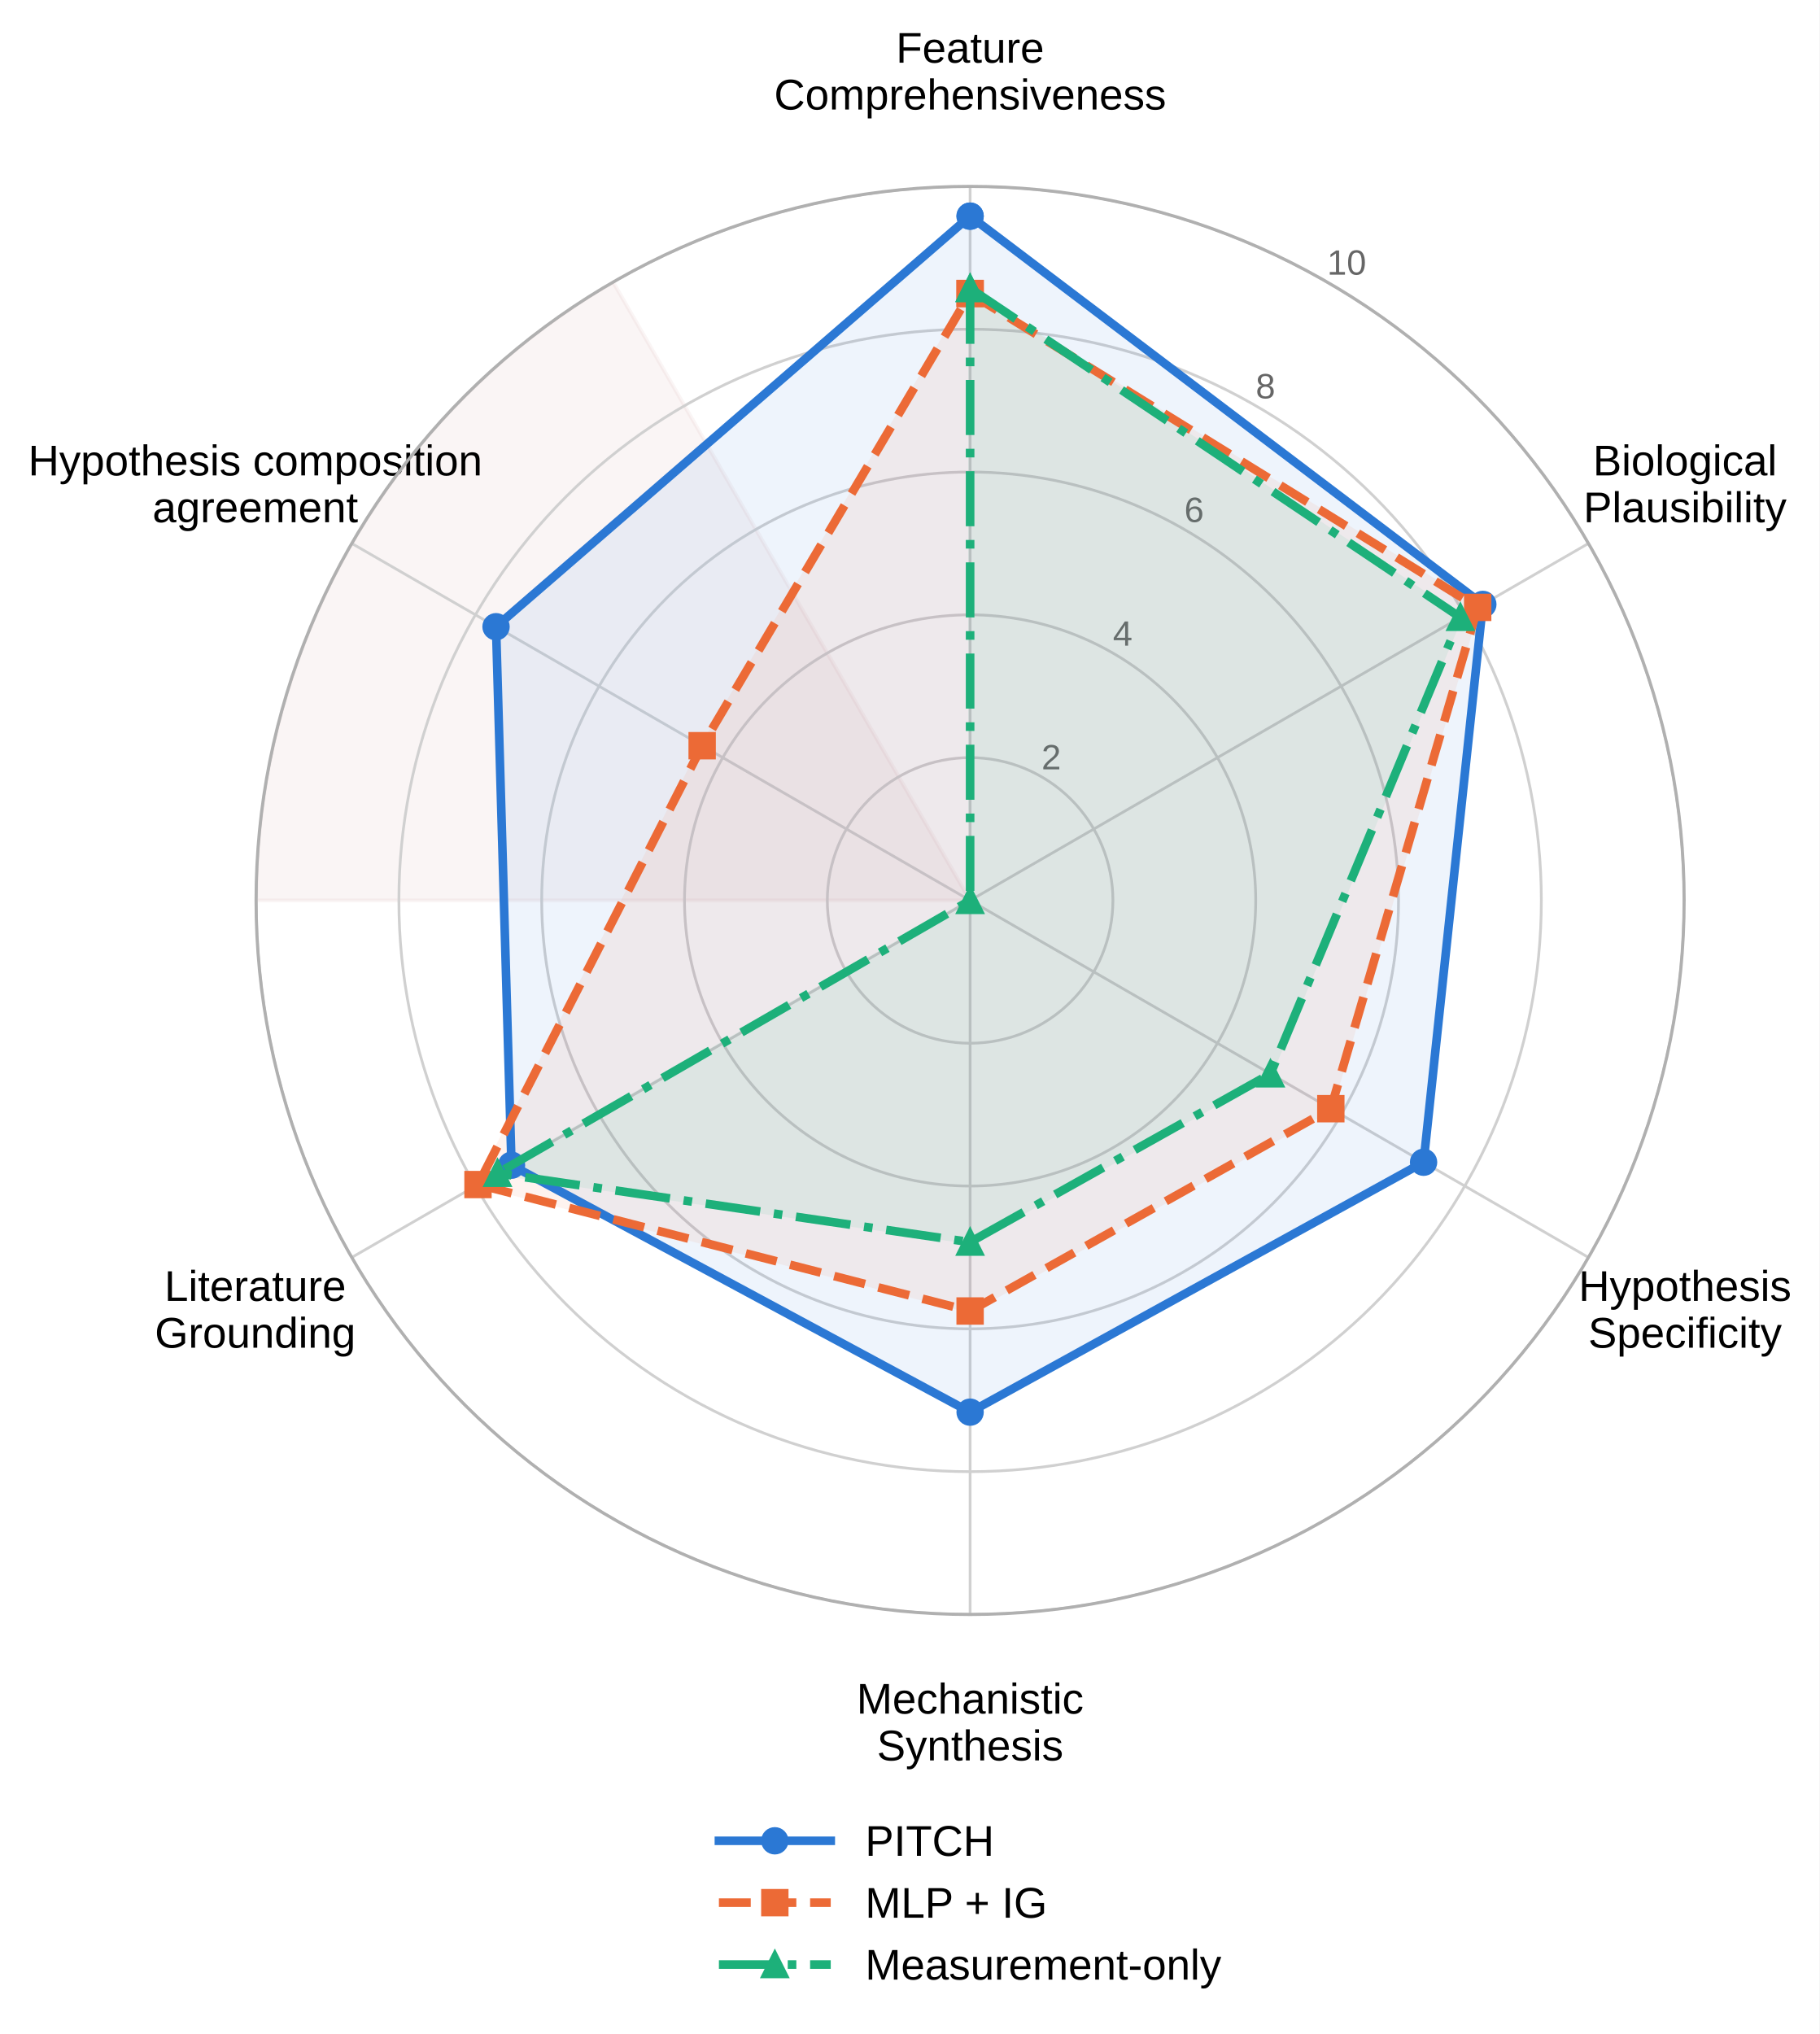
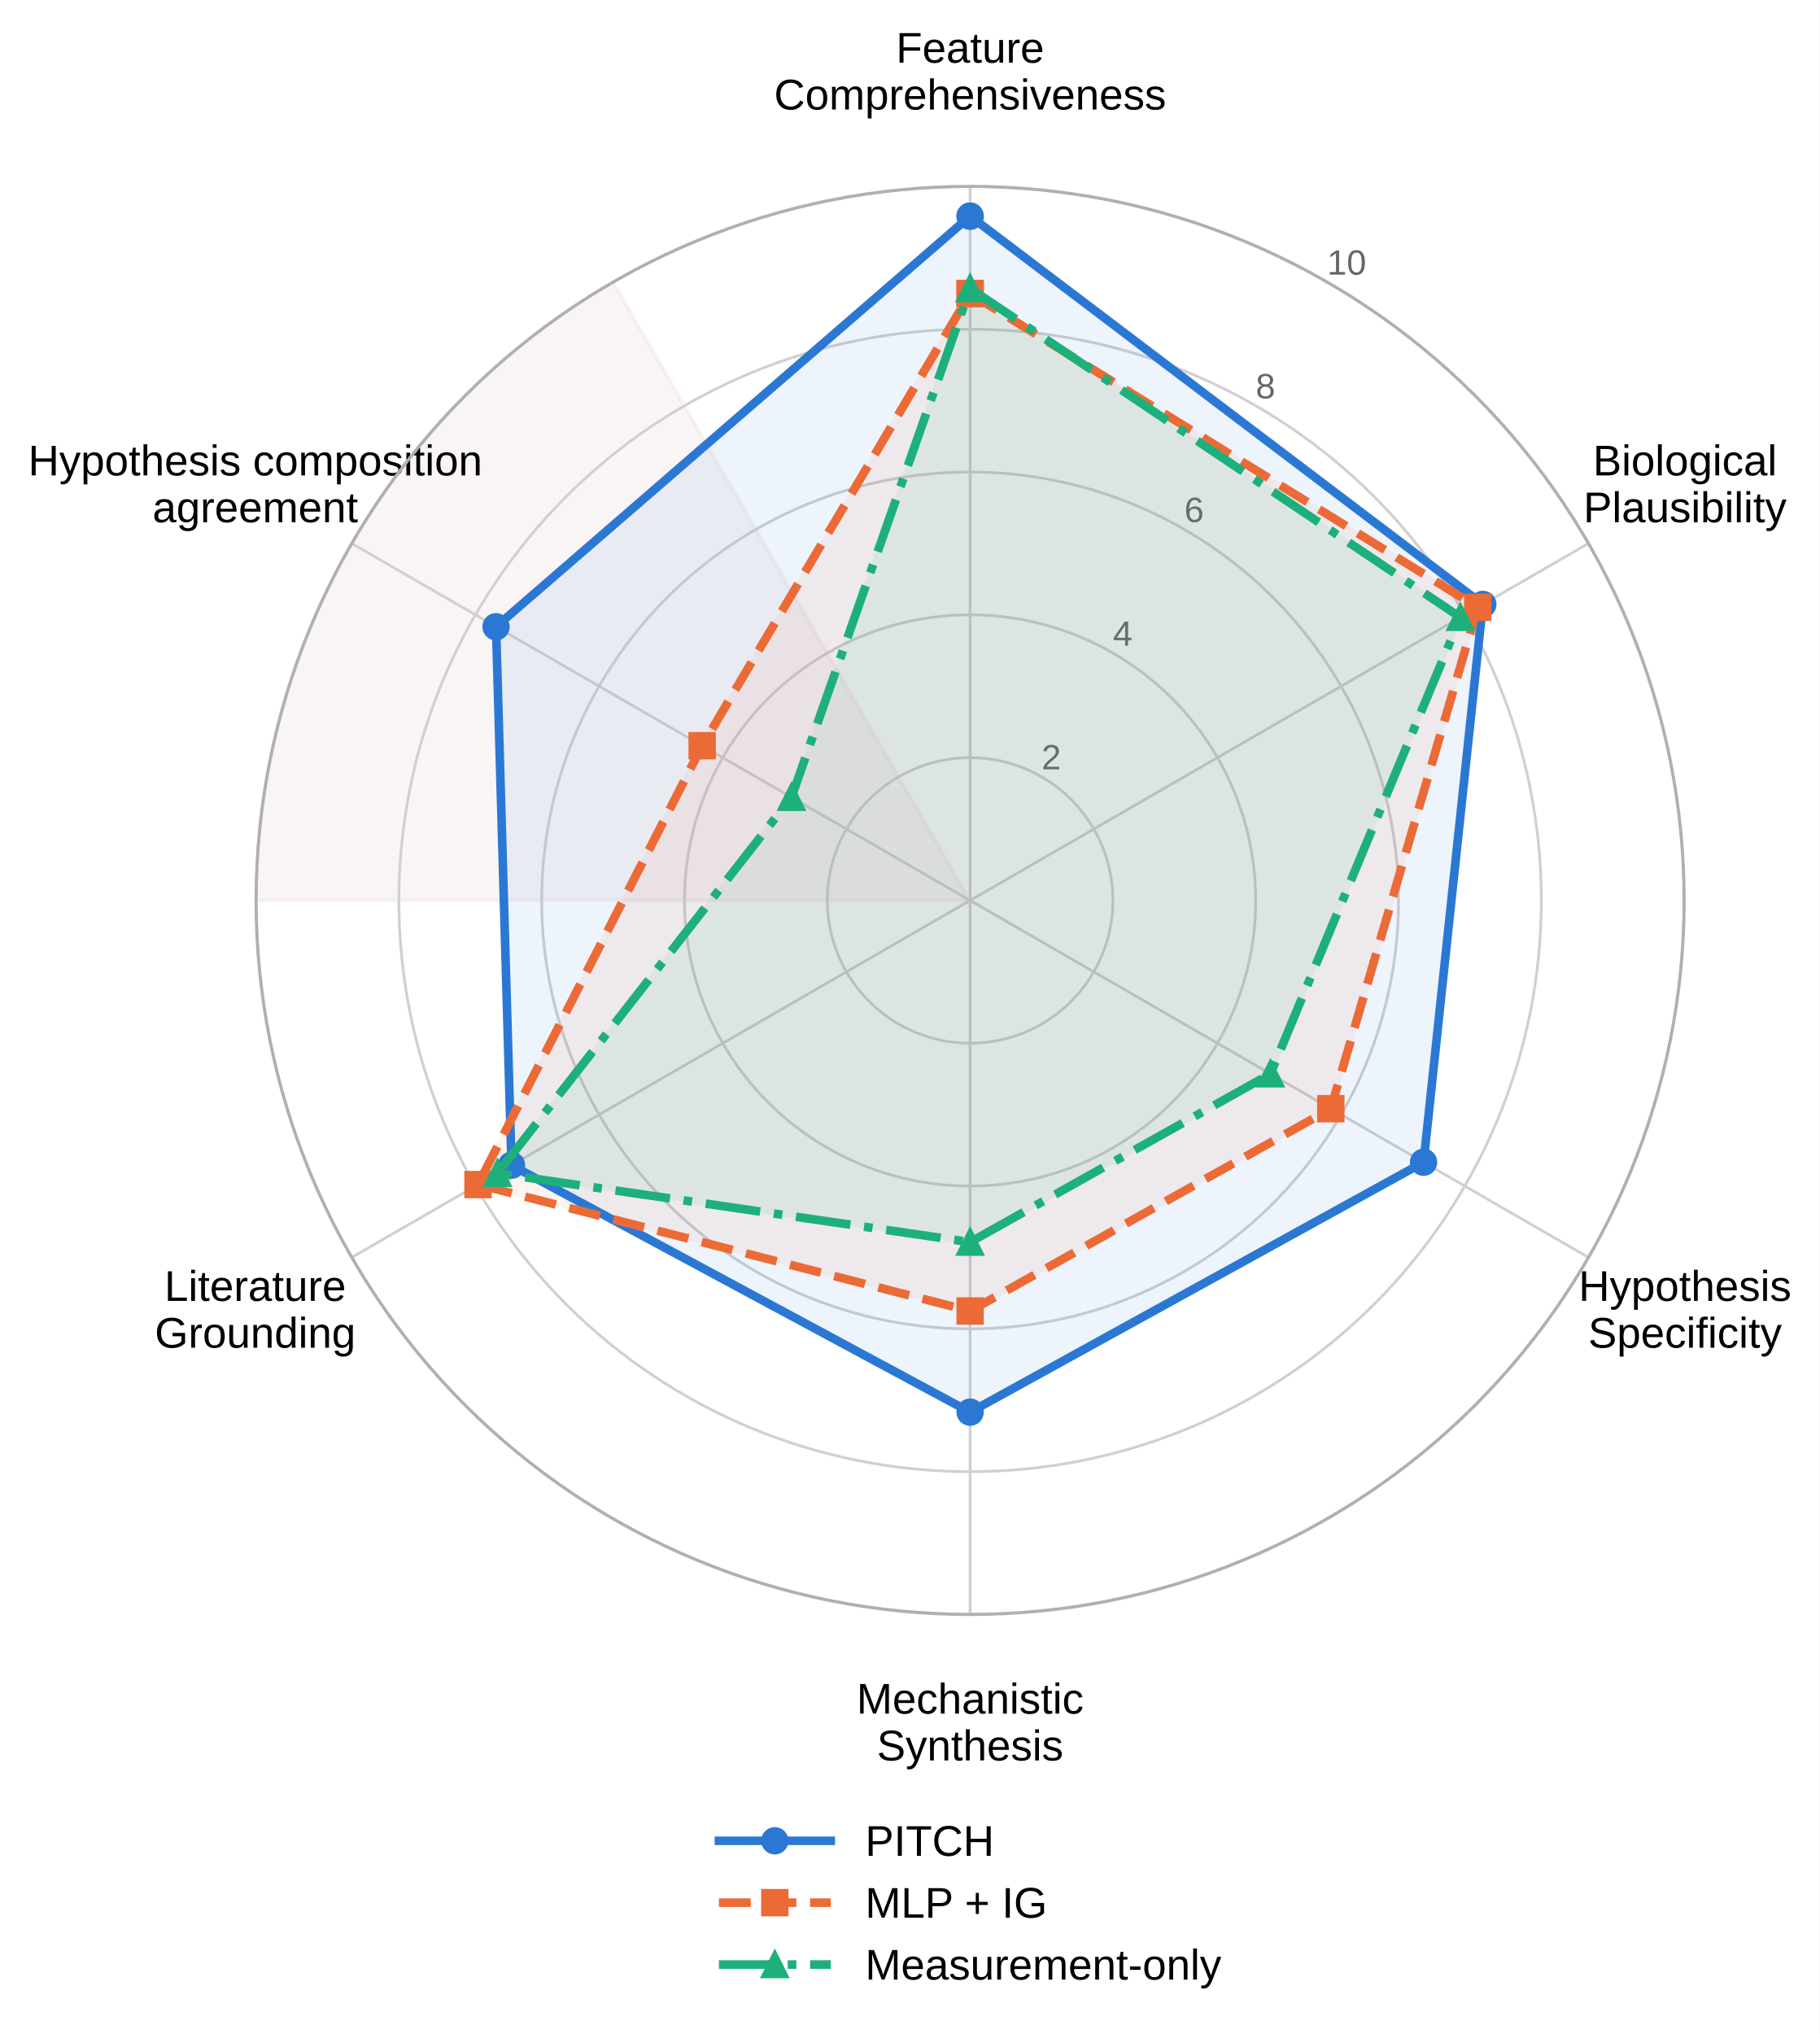
<svg xmlns="http://www.w3.org/2000/svg" xmlns:xlink="http://www.w3.org/1999/xlink" width="465.346pt" height="520.197pt" viewBox="0 0 465.346 520.197" version="1.1">
  <defs>
    <style type="text/css">*{stroke-linejoin: round; stroke-linecap: butt}</style>
  </defs>
  <g id="figure_1">
    <g id="patch_1">
      <path d="M 0 520.197  L 465.346 520.197  L 465.346 0  L 0 0  z " style="fill: #ffffff" />
    </g>
    <g id="axes_1">
      <g id="patch_2">
        <path d="M 430.724 230.286  C 430.724 206.305 426 182.558 416.823 160.403  C 407.646 138.247 394.194 118.115 377.237 101.158  C 360.28 84.202 340.148 70.75 317.993 61.573  C 295.838 52.396 272.09 47.672 248.11 47.672  C 224.129 47.672 200.382 52.396 178.227 61.573  C 156.071 70.75 135.939 84.202 118.982 101.158  C 102.026 118.115 88.574 138.247 79.397 160.403  C 70.22 182.558 65.496 206.305 65.496 230.286  C 65.496 254.266 70.22 278.014 79.397 300.169  C 88.574 322.324 102.026 342.456 118.982 359.413  C 135.939 376.37 156.071 389.822 178.227 398.999  C 200.382 408.176 224.129 412.9 248.11 412.9  C 272.09 412.9 295.838 408.176 317.993 398.999  C 340.148 389.822 360.28 376.37 377.237 359.413  C 394.194 342.456 407.646 322.324 416.823 300.169  C 426 278.014 430.724 254.266 430.724 230.286  M 248.11 230.286  C 248.11 230.286 248.11 230.286 248.11 230.286  C 248.11 230.286 248.11 230.286 248.11 230.286  C 248.11 230.286 248.11 230.286 248.11 230.286  C 248.11 230.286 248.11 230.286 248.11 230.286  C 248.11 230.286 248.11 230.286 248.11 230.286  C 248.11 230.286 248.11 230.286 248.11 230.286  C 248.11 230.286 248.11 230.286 248.11 230.286  C 248.11 230.286 248.11 230.286 248.11 230.286  C 248.11 230.286 248.11 230.286 248.11 230.286  C 248.11 230.286 248.11 230.286 248.11 230.286  C 248.11 230.286 248.11 230.286 248.11 230.286  C 248.11 230.286 248.11 230.286 248.11 230.286  C 248.11 230.286 248.11 230.286 248.11 230.286  C 248.11 230.286 248.11 230.286 248.11 230.286  C 248.11 230.286 248.11 230.286 248.11 230.286  C 248.11 230.286 248.11 230.286 248.11 230.286  z " style="fill: #ffffff" />
      </g>
      <g id="FillBetweenPolyCollection_1">
        <defs>
-           <path id="mc30aae013c" d="M 65.496 -289.911  L 248.11 -289.911  L 248.11 -289.911  L 248.11 -289.911  L 248.11 -289.911  L 248.11 -289.911  L 248.11 -289.911  L 248.11 -289.911  L 248.11 -289.911  L 248.11 -289.911  L 248.11 -289.911  L 248.11 -289.911  L 248.11 -289.911  L 248.11 -289.911  L 248.11 -289.911  L 248.11 -289.911  L 248.11 -289.911  L 248.11 -289.911  L 248.11 -289.911  L 248.11 -289.911  L 248.11 -289.911  L 248.11 -289.911  L 248.11 -289.911  L 248.11 -289.911  L 248.11 -289.911  L 248.11 -289.911  L 248.11 -289.911  L 248.11 -289.911  L 248.11 -289.911  L 248.11 -289.911  L 248.11 -289.911  L 248.11 -289.911  L 248.11 -289.911  L 248.11 -289.911  L 248.11 -289.911  L 248.11 -289.911  L 248.11 -289.911  L 248.11 -289.911  L 248.11 -289.911  L 248.11 -289.911  L 248.11 -289.911  L 156.803 -448.059  L 156.803 -448.059  L 152.59 -445.551  L 148.446 -442.93  L 144.373 -440.199  L 140.376 -437.36  L 136.456 -434.414  L 132.617 -431.364  L 128.861 -428.213  L 125.19 -424.961  L 121.609 -421.612  L 118.119 -418.169  L 114.722 -414.632  L 111.422 -411.006  L 108.22 -407.293  L 105.119 -403.495  L 102.121 -399.615  L 99.228 -395.656  L 96.443 -391.62  L 93.767 -387.512  L 91.202 -383.333  L 88.75 -379.086  L 86.413 -374.776  L 84.193 -370.404  L 82.091 -365.974  L 80.109 -361.489  L 78.248 -356.953  L 76.509 -352.368  L 74.894 -347.739  L 73.404 -343.067  L 72.04 -338.358  L 70.803 -333.613  L 69.693 -328.837  L 68.712 -324.033  L 67.861 -319.204  L 67.139 -314.354  L 66.548 -309.487  L 66.088 -304.605  L 65.759 -299.713  L 65.562 -294.814  L 65.496 -289.911  z " style="stroke: #8a2b2b; stroke-opacity: 0.045" />
-         </defs>
-         <g clip-path="url(#p2be51ff92f)">
-           <use xlink:href="#mc30aae013c" x="0" y="520.197" style="fill: #8a2b2b; fill-opacity: 0.045; stroke: #8a2b2b; stroke-opacity: 0.045" />
+           <path id="mdcc4f5e327" d="M 65.496 -289.911  L 248.11 -289.911  L 248.11 -289.911  L 248.11 -289.911  L 248.11 -289.911  L 248.11 -289.911  L 248.11 -289.911  L 248.11 -289.911  L 248.11 -289.911  L 248.11 -289.911  L 248.11 -289.911  L 248.11 -289.911  L 248.11 -289.911  L 248.11 -289.911  L 248.11 -289.911  L 248.11 -289.911  L 248.11 -289.911  L 248.11 -289.911  L 248.11 -289.911  L 248.11 -289.911  L 248.11 -289.911  L 248.11 -289.911  L 248.11 -289.911  L 248.11 -289.911  L 248.11 -289.911  L 248.11 -289.911  L 248.11 -289.911  L 248.11 -289.911  L 248.11 -289.911  L 248.11 -289.911  L 248.11 -289.911  L 248.11 -289.911  L 248.11 -289.911  L 248.11 -289.911  L 248.11 -289.911  L 248.11 -289.911  L 248.11 -289.911  L 248.11 -289.911  L 248.11 -289.911  L 248.11 -289.911  L 248.11 -289.911  L 156.803 -448.059  L 156.803 -448.059  L 152.59 -445.551  L 148.446 -442.93  L 144.373 -440.199  L 140.376 -437.36  L 136.456 -434.414  L 132.617 -431.364  L 128.861 -428.213  L 125.19 -424.961  L 121.609 -421.612  L 118.119 -418.169  L 114.722 -414.632  L 111.422 -411.006  L 108.22 -407.293  L 105.119 -403.495  L 102.121 -399.615  L 99.228 -395.656  L 96.443 -391.62  L 93.767 -387.512  L 91.202 -383.333  L 88.75 -379.086  L 86.413 -374.776  L 84.193 -370.404  L 82.091 -365.974  L 80.109 -361.489  L 78.248 -356.953  L 76.509 -352.368  L 74.894 -347.739  L 73.404 -343.067  L 72.04 -338.358  L 70.803 -333.613  L 69.693 -328.837  L 68.712 -324.033  L 67.861 -319.204  L 67.139 -314.354  L 66.548 -309.487  L 66.088 -304.605  L 65.759 -299.713  L 65.562 -294.814  L 65.496 -289.911  z " style="stroke: #8a2b2b; stroke-opacity: 0.045" />
+         </defs>
+         <g clip-path="url(#pf99d0773c8)">
+           <use xlink:href="#mdcc4f5e327" x="0" y="520.197" style="fill: #8a2b2b; fill-opacity: 0.045; stroke: #8a2b2b; stroke-opacity: 0.045" />
        </g>
      </g>
      <g id="matplotlib.axis_1">
        <g id="xtick_1">
          <g id="line2d_1">
-             <path d="M 248.11 230.286  L 248.11 47.672  " clip-path="url(#p2be51ff92f)" style="fill: none; stroke: #d0d0d0; stroke-width: 0.7; stroke-linecap: square" />
+             <path d="M 248.11 230.286  L 248.11 47.672  " clip-path="url(#pf99d0773c8)" style="fill: none; stroke: #d0d0d0; stroke-width: 0.7; stroke-linecap: square" />
          </g>
          <g id="text_1">
            <text style="font-size: 11px; font-family: 'Arial', 'DejaVu Sans', sans-serif" transform="translate(229.1572 16.03276)">Feature</text>
            <text style="font-size: 11px; font-family: 'Arial', 'DejaVu Sans', sans-serif" transform="translate(197.9765 28.00493)">Comprehensiveness</text>
          </g>
        </g>
        <g id="xtick_2">
          <g id="line2d_2">
-             <path d="M 248.11 230.286  L 406.258 138.979  " clip-path="url(#p2be51ff92f)" style="fill: none; stroke: #d0d0d0; stroke-width: 0.7; stroke-linecap: square" />
+             <path d="M 248.11 230.286  L 406.258 138.979  " clip-path="url(#pf99d0773c8)" style="fill: none; stroke: #d0d0d0; stroke-width: 0.7; stroke-linecap: square" />
          </g>
          <g id="text_2">
            <text style="font-size: 11px; font-family: 'Arial', 'DejaVu Sans', sans-serif" transform="translate(407.3988 121.5894)">Biological</text>
            <text style="font-size: 11px; font-family: 'Arial', 'DejaVu Sans', sans-serif" transform="translate(404.9573 133.5618)">Plausibility</text>
          </g>
        </g>
        <g id="xtick_3">
          <g id="line2d_3">
-             <path d="M 248.11 230.286  L 406.258 321.593  " clip-path="url(#p2be51ff92f)" style="fill: none; stroke: #d0d0d0; stroke-width: 0.7; stroke-linecap: square" />
+             <path d="M 248.11 230.286  L 406.258 321.593  " clip-path="url(#pf99d0773c8)" style="fill: none; stroke: #d0d0d0; stroke-width: 0.7; stroke-linecap: square" />
          </g>
          <g id="text_3">
            <text style="font-size: 11px; font-family: 'Arial', 'DejaVu Sans', sans-serif" transform="translate(403.7335 332.7031)">Hypothesis</text>
            <text style="font-size: 11px; font-family: 'Arial', 'DejaVu Sans', sans-serif" transform="translate(406.1819 344.6755)">Specificity</text>
          </g>
        </g>
        <g id="xtick_4">
          <g id="line2d_4">
-             <path d="M 248.11 230.286  L 248.11 412.9  " clip-path="url(#p2be51ff92f)" style="fill: none; stroke: #d0d0d0; stroke-width: 0.7; stroke-linecap: square" />
+             <path d="M 248.11 230.286  L 248.11 412.9  " clip-path="url(#pf99d0773c8)" style="fill: none; stroke: #d0d0d0; stroke-width: 0.7; stroke-linecap: square" />
          </g>
          <g id="text_4">
            <text style="font-size: 11px; font-family: 'Arial', 'DejaVu Sans', sans-serif" transform="translate(219.0724 438.26)">Mechanistic</text>
            <text style="font-size: 11px; font-family: 'Arial', 'DejaVu Sans', sans-serif" transform="translate(224.2656 450.2322)">Synthesis</text>
          </g>
        </g>
        <g id="xtick_5">
          <g id="line2d_5">
-             <path d="M 248.11 230.286  L 89.962 321.593  " clip-path="url(#p2be51ff92f)" style="fill: none; stroke: #d0d0d0; stroke-width: 0.7; stroke-linecap: square" />
+             <path d="M 248.11 230.286  L 89.962 321.593  " clip-path="url(#pf99d0773c8)" style="fill: none; stroke: #d0d0d0; stroke-width: 0.7; stroke-linecap: square" />
          </g>
          <g id="text_5">
            <text style="font-size: 11px; font-family: 'Arial', 'DejaVu Sans', sans-serif" transform="translate(42.0468 332.7032)">Literature</text>
            <text style="font-size: 11px; font-family: 'Arial', 'DejaVu Sans', sans-serif" transform="translate(39.59758 344.6754)">Grounding</text>
          </g>
        </g>
        <g id="xtick_6">
          <g id="line2d_6">
-             <path d="M 248.11 230.286  L 89.962 138.979  " clip-path="url(#p2be51ff92f)" style="fill: none; stroke: #d0d0d0; stroke-width: 0.7; stroke-linecap: square" />
+             <path d="M 248.11 230.286  L 89.962 138.979  " clip-path="url(#pf99d0773c8)" style="fill: none; stroke: #d0d0d0; stroke-width: 0.7; stroke-linecap: square" />
          </g>
          <g id="text_6">
            <text style="font-size: 11px; font-family: 'Arial', 'DejaVu Sans', sans-serif" transform="translate(7.2 121.5894)">Hypothesis composition</text>
            <text style="font-size: 11px; font-family: 'Arial', 'DejaVu Sans', sans-serif" transform="translate(38.98828 133.5618)">agreement</text>
          </g>
        </g>
      </g>
      <g id="matplotlib.axis_2">
        <g id="ytick_1">
          <g id="line2d_7">
-             <path d="M 248.11 193.763  C 252.906 193.763 257.655 194.708 262.086 196.543  C 266.518 198.379 270.544 201.069 273.935 204.46  C 277.327 207.852 280.017 211.878 281.852 216.309  C 283.688 220.74 284.633 225.49 284.633 230.286  C 284.633 235.082 283.688 239.831 281.852 244.263  C 280.017 248.694 277.327 252.72 273.935 256.111  C 270.544 259.503 266.518 262.193 262.086 264.028  C 257.655 265.864 252.906 266.809 248.11 266.809  C 243.314 266.809 238.564 265.864 234.133 264.028  C 229.702 262.193 225.676 259.503 222.284 256.111  C 218.893 252.72 216.203 248.694 214.367 244.263  C 212.532 239.831 211.587 235.082 211.587 230.286  C 211.587 225.49 212.532 220.74 214.367 216.309  C 216.203 211.878 218.893 207.852 222.284 204.46  C 225.676 201.069 229.702 198.379 234.133 196.543  C 238.564 194.708 243.314 193.763 248.11 193.763  " clip-path="url(#p2be51ff92f)" style="fill: none; stroke: #d0d0d0; stroke-width: 0.7; stroke-linecap: square" />
+             <path d="M 248.11 193.763  C 252.906 193.763 257.655 194.708 262.086 196.543  C 266.518 198.379 270.544 201.069 273.935 204.46  C 277.327 207.852 280.017 211.878 281.852 216.309  C 283.688 220.74 284.633 225.49 284.633 230.286  C 284.633 235.082 283.688 239.831 281.852 244.263  C 280.017 248.694 277.327 252.72 273.935 256.111  C 270.544 259.503 266.518 262.193 262.086 264.028  C 257.655 265.864 252.906 266.809 248.11 266.809  C 243.314 266.809 238.564 265.864 234.133 264.028  C 229.702 262.193 225.676 259.503 222.284 256.111  C 218.893 252.72 216.203 248.694 214.367 244.263  C 212.532 239.831 211.587 235.082 211.587 230.286  C 211.587 225.49 212.532 220.74 214.367 216.309  C 216.203 211.878 218.893 207.852 222.284 204.46  C 225.676 201.069 229.702 198.379 234.133 196.543  C 238.564 194.708 243.314 193.763 248.11 193.763  " clip-path="url(#pf99d0773c8)" style="fill: none; stroke: #d0d0d0; stroke-width: 0.7; stroke-linecap: square" />
          </g>
          <g id="text_7">
            <text style="font-size: 9px; font-family: 'Arial', 'DejaVu Sans', sans-serif; text-anchor: start; fill: #666666" x="266.371" y="196.762" transform="rotate(-0 266.3712 196.7622)">2</text>
          </g>
        </g>
        <g id="ytick_2">
          <g id="line2d_8">
-             <path d="M 248.11 157.24  C 257.702 157.24 267.201 159.13 276.063 162.801  C 284.925 166.471 292.978 171.852 299.761 178.635  C 306.544 185.418 311.924 193.47 315.595 202.333  C 319.266 211.195 321.155 220.694 321.155 230.286  C 321.155 239.878 319.266 249.377 315.595 258.239  C 311.924 267.101 306.544 275.154 299.761 281.937  C 292.978 288.72 284.925 294.1 276.063 297.771  C 267.201 301.442 257.702 303.331 248.11 303.331  C 238.518 303.331 229.019 301.442 220.157 297.771  C 211.294 294.1 203.242 288.72 196.459 281.937  C 189.676 275.154 184.295 267.101 180.625 258.239  C 176.954 249.377 175.064 239.878 175.064 230.286  C 175.064 220.694 176.954 211.195 180.625 202.333  C 184.295 193.47 189.676 185.418 196.459 178.635  C 203.242 171.852 211.294 166.471 220.157 162.801  C 229.019 159.13 238.518 157.24 248.11 157.24  " clip-path="url(#p2be51ff92f)" style="fill: none; stroke: #d0d0d0; stroke-width: 0.7; stroke-linecap: square" />
+             <path d="M 248.11 157.24  C 257.702 157.24 267.201 159.13 276.063 162.801  C 284.925 166.471 292.978 171.852 299.761 178.635  C 306.544 185.418 311.924 193.47 315.595 202.333  C 319.266 211.195 321.155 220.694 321.155 230.286  C 321.155 239.878 319.266 249.377 315.595 258.239  C 311.924 267.101 306.544 275.154 299.761 281.937  C 292.978 288.72 284.925 294.1 276.063 297.771  C 267.201 301.442 257.702 303.331 248.11 303.331  C 238.518 303.331 229.019 301.442 220.157 297.771  C 211.294 294.1 203.242 288.72 196.459 281.937  C 189.676 275.154 184.295 267.101 180.625 258.239  C 176.954 249.377 175.064 239.878 175.064 230.286  C 175.064 220.694 176.954 211.195 180.625 202.333  C 184.295 193.47 189.676 185.418 196.459 178.635  C 203.242 171.852 211.294 166.471 220.157 162.801  C 229.019 159.13 238.518 157.24 248.11 157.24  " clip-path="url(#pf99d0773c8)" style="fill: none; stroke: #d0d0d0; stroke-width: 0.7; stroke-linecap: square" />
          </g>
          <g id="text_8">
            <text style="font-size: 9px; font-family: 'Arial', 'DejaVu Sans', sans-serif; text-anchor: start; fill: #666666" x="284.633" y="165.133" transform="rotate(-0 284.6326 165.1326)">4</text>
          </g>
        </g>
        <g id="ytick_3">
          <g id="line2d_9">
-             <path d="M 248.11 120.718  C 262.498 120.718 276.747 123.552 290.04 129.058  C 303.333 134.564 315.412 142.635 325.586 152.809  C 335.76 162.984 343.831 175.063 349.338 188.356  C 354.844 201.649 357.678 215.897 357.678 230.286  C 357.678 244.674 354.844 258.923 349.338 272.216  C 343.831 285.509 335.76 297.588 325.586 307.762  C 315.412 317.936 303.333 326.008 290.04 331.514  C 276.747 337.02 262.498 339.854 248.11 339.854  C 233.721 339.854 219.473 337.02 206.18 331.514  C 192.887 326.008 180.808 317.936 170.633 307.762  C 160.459 297.588 152.388 285.509 146.882 272.216  C 141.376 258.923 138.542 244.674 138.542 230.286  C 138.542 215.897 141.376 201.649 146.882 188.356  C 152.388 175.063 160.459 162.984 170.633 152.809  C 180.808 142.635 192.887 134.564 206.18 129.058  C 219.473 123.552 233.721 120.718 248.11 120.718  " clip-path="url(#p2be51ff92f)" style="fill: none; stroke: #d0d0d0; stroke-width: 0.7; stroke-linecap: square" />
+             <path d="M 248.11 120.718  C 262.498 120.718 276.747 123.552 290.04 129.058  C 303.333 134.564 315.412 142.635 325.586 152.809  C 335.76 162.984 343.831 175.063 349.338 188.356  C 354.844 201.649 357.678 215.897 357.678 230.286  C 357.678 244.674 354.844 258.923 349.338 272.216  C 343.831 285.509 335.76 297.588 325.586 307.762  C 315.412 317.936 303.333 326.008 290.04 331.514  C 276.747 337.02 262.498 339.854 248.11 339.854  C 233.721 339.854 219.473 337.02 206.18 331.514  C 192.887 326.008 180.808 317.936 170.633 307.762  C 160.459 297.588 152.388 285.509 146.882 272.216  C 141.376 258.923 138.542 244.674 138.542 230.286  C 138.542 215.897 141.376 201.649 146.882 188.356  C 152.388 175.063 160.459 162.984 170.633 152.809  C 180.808 142.635 192.887 134.564 206.18 129.058  C 219.473 123.552 233.721 120.718 248.11 120.718  " clip-path="url(#pf99d0773c8)" style="fill: none; stroke: #d0d0d0; stroke-width: 0.7; stroke-linecap: square" />
          </g>
          <g id="text_9">
            <text style="font-size: 9px; font-family: 'Arial', 'DejaVu Sans', sans-serif; text-anchor: start; fill: #666666" x="302.894" y="133.503" transform="rotate(-0 302.8939 133.503)">6</text>
          </g>
        </g>
        <g id="ytick_4">
          <g id="line2d_10">
-             <path d="M 248.11 84.195  C 267.294 84.195 286.292 87.974 304.016 95.315  C 321.741 102.657 337.846 113.418 351.412 126.984  C 364.977 140.549 375.739 156.655 383.08 174.379  C 390.422 192.103 394.201 211.101 394.201 230.286  C 394.201 249.47 390.422 268.468 383.08 286.192  C 375.739 303.917 364.977 320.022 351.412 333.588  C 337.846 347.153 321.741 357.915 304.016 365.256  C 286.292 372.598 267.294 376.377 248.11 376.377  C 228.925 376.377 209.927 372.598 192.203 365.256  C 174.479 357.915 158.373 347.153 144.808 333.588  C 131.242 320.022 120.481 303.917 113.139 286.192  C 105.798 268.468 102.019 249.47 102.019 230.286  C 102.019 211.101 105.798 192.103 113.139 174.379  C 120.481 156.655 131.242 140.549 144.808 126.984  C 158.373 113.418 174.479 102.657 192.203 95.315  C 209.927 87.974 228.925 84.195 248.11 84.195  " clip-path="url(#p2be51ff92f)" style="fill: none; stroke: #d0d0d0; stroke-width: 0.7; stroke-linecap: square" />
+             <path d="M 248.11 84.195  C 267.294 84.195 286.292 87.974 304.016 95.315  C 321.741 102.657 337.846 113.418 351.412 126.984  C 364.977 140.549 375.739 156.655 383.08 174.379  C 390.422 192.103 394.201 211.101 394.201 230.286  C 394.201 249.47 390.422 268.468 383.08 286.192  C 375.739 303.917 364.977 320.022 351.412 333.588  C 337.846 347.153 321.741 357.915 304.016 365.256  C 286.292 372.598 267.294 376.377 248.11 376.377  C 228.925 376.377 209.927 372.598 192.203 365.256  C 174.479 357.915 158.373 347.153 144.808 333.588  C 131.242 320.022 120.481 303.917 113.139 286.192  C 105.798 268.468 102.019 249.47 102.019 230.286  C 102.019 211.101 105.798 192.103 113.139 174.379  C 120.481 156.655 131.242 140.549 144.808 126.984  C 158.373 113.418 174.479 102.657 192.203 95.315  C 209.927 87.974 228.925 84.195 248.11 84.195  " clip-path="url(#pf99d0773c8)" style="fill: none; stroke: #d0d0d0; stroke-width: 0.7; stroke-linecap: square" />
          </g>
          <g id="text_10">
            <text style="font-size: 9px; font-family: 'Arial', 'DejaVu Sans', sans-serif; text-anchor: start; fill: #666666" x="321.155" y="101.873" transform="rotate(-0 321.1553 101.8733)">8</text>
          </g>
        </g>
        <g id="ytick_5">
          <g id="line2d_11">
-             <path d="M 248.11 47.672  C 272.09 47.672 295.838 52.396 317.993 61.573  C 340.148 70.75 360.28 84.202 377.237 101.158  C 394.194 118.115 407.646 138.247 416.823 160.403  C 426 182.558 430.724 206.305 430.724 230.286  C 430.724 254.266 426 278.014 416.823 300.169  C 407.646 322.324 394.194 342.456 377.237 359.413  C 360.28 376.37 340.148 389.822 317.993 398.999  C 295.838 408.176 272.09 412.9 248.11 412.9  C 224.129 412.9 200.382 408.176 178.227 398.999  C 156.071 389.822 135.939 376.37 118.982 359.413  C 102.026 342.456 88.574 322.324 79.397 300.169  C 70.22 278.014 65.496 254.266 65.496 230.286  C 65.496 206.305 70.22 182.558 79.397 160.403  C 88.574 138.247 102.026 118.115 118.982 101.158  C 135.939 84.202 156.071 70.75 178.227 61.573  C 200.382 52.396 224.129 47.672 248.11 47.672  " clip-path="url(#p2be51ff92f)" style="fill: none; stroke: #d0d0d0; stroke-width: 0.7; stroke-linecap: square" />
+             <path d="M 248.11 47.672  C 272.09 47.672 295.838 52.396 317.993 61.573  C 340.148 70.75 360.28 84.202 377.237 101.158  C 394.194 118.115 407.646 138.247 416.823 160.403  C 426 182.558 430.724 206.305 430.724 230.286  C 430.724 254.266 426 278.014 416.823 300.169  C 407.646 322.324 394.194 342.456 377.237 359.413  C 360.28 376.37 340.148 389.822 317.993 398.999  C 295.838 408.176 272.09 412.9 248.11 412.9  C 224.129 412.9 200.382 408.176 178.227 398.999  C 156.071 389.822 135.939 376.37 118.982 359.413  C 102.026 342.456 88.574 322.324 79.397 300.169  C 70.22 278.014 65.496 254.266 65.496 230.286  C 65.496 206.305 70.22 182.558 79.397 160.403  C 88.574 138.247 102.026 118.115 118.982 101.158  C 135.939 84.202 156.071 70.75 178.227 61.573  C 200.382 52.396 224.129 47.672 248.11 47.672  " clip-path="url(#pf99d0773c8)" style="fill: none; stroke: #d0d0d0; stroke-width: 0.7; stroke-linecap: square" />
          </g>
          <g id="text_11">
            <text style="font-size: 9px; font-family: 'Arial', 'DejaVu Sans', sans-serif; text-anchor: start; fill: #666666" x="339.417" y="70.244" transform="rotate(-0 339.4167 70.24372)">10</text>
          </g>
        </g>
      </g>
      <g id="patch_3">
-         <path d="M 248.11 55.281  L 379.241 154.577  L 364.085 297.244  L 248.11 361.159  L 130.817 298.005  L 126.863 160.284  z " clip-path="url(#p2be51ff92f)" style="fill: #2b78d4; opacity: 0.08; stroke: #2b78d4; stroke-linejoin: miter" />
+         <path d="M 248.11 55.281  L 379.241 154.577  L 364.085 297.244  L 248.11 361.159  L 130.817 298.005  L 126.863 160.284  z " clip-path="url(#pf99d0773c8)" style="fill: #2b78d4; opacity: 0.08; stroke: #2b78d4; stroke-linejoin: miter" />
      </g>
      <g id="patch_4">
-         <path d="M 248.11 75.064  L 377.923 155.338  L 340.363 283.548  L 248.11 335.289  L 122.25 302.951  L 179.579 190.72  z " clip-path="url(#p2be51ff92f)" style="fill: #ec6a36; opacity: 0.08; stroke: #ec6a36; stroke-linejoin: miter" />
+         <path d="M 248.11 75.064  L 377.923 155.338  L 340.363 283.548  L 248.11 335.289  L 122.25 302.951  L 179.579 190.72  z " clip-path="url(#pf99d0773c8)" style="fill: #ec6a36; opacity: 0.08; stroke: #ec6a36; stroke-linejoin: miter" />
      </g>
      <g id="patch_5">
-         <path d="M 248.11 73.76  L 373.499 157.893  L 324.925 274.635  L 248.11 317.68  L 127.239 300.07  L 248.11 230.286  z " clip-path="url(#p2be51ff92f)" style="fill: #1db07a; opacity: 0.08; stroke: #1db07a; stroke-linejoin: miter" />
+         <path d="M 248.11 73.76  L 373.499 157.893  L 324.925 274.635  L 248.11 317.68  L 127.239 300.07  L 202.421 203.907  z " clip-path="url(#pf99d0773c8)" style="fill: #1db07a; opacity: 0.08; stroke: #1db07a; stroke-linejoin: miter" />
      </g>
      <g id="patch_6">
        <path d="M 248.11 47.672  C 224.129 47.672 200.382 52.396 178.227 61.573  C 156.071 70.75 135.939 84.202 118.982 101.158  C 102.026 118.115 88.574 138.247 79.397 160.403  C 70.22 182.558 65.496 206.305 65.496 230.286  C 65.496 254.266 70.22 278.014 79.397 300.169  C 88.574 322.324 102.026 342.456 118.982 359.413  C 135.939 376.37 156.071 389.822 178.227 398.999  C 200.382 408.176 224.129 412.9 248.11 412.9  C 272.09 412.9 295.838 408.176 317.993 398.999  C 340.148 389.822 360.28 376.37 377.237 359.413  C 394.194 342.456 407.646 322.324 416.823 300.169  C 426 278.014 430.724 254.266 430.724 230.286  C 430.724 206.305 426 182.558 416.823 160.403  C 407.646 138.247 394.194 118.115 377.237 101.158  C 360.28 84.202 340.148 70.75 317.993 61.573  C 295.838 52.396 272.09 47.672 248.11 47.672  " style="fill: none; stroke: #b0b0b0; stroke-width: 0.8; stroke-linejoin: miter; stroke-linecap: square" />
      </g>
      <g id="line2d_12">
-         <path d="M 248.11 55.281  L 379.241 154.577  L 364.085 297.244  L 248.11 361.159  L 130.817 298.005  L 126.863 160.284  L 248.11 55.281  " clip-path="url(#p2be51ff92f)" style="fill: none; stroke: #2b78d4; stroke-width: 2.2; stroke-linecap: square" />
-         <defs>
-           <path id="mfb0144f26f" d="M 0 3  C 0.796 3 1.559 2.684 2.121 2.121  C 2.684 1.559 3 0.796 3 0  C 3 -0.796 2.684 -1.559 2.121 -2.121  C 1.559 -2.684 0.796 -3 0 -3  C -0.796 -3 -1.559 -2.684 -2.121 -2.121  C -2.684 -1.559 -3 -0.796 -3 0  C -3 0.796 -2.684 1.559 -2.121 2.121  C -1.559 2.684 -0.796 3 0 3  z " style="stroke: #2b78d4" />
-         </defs>
-         <g clip-path="url(#p2be51ff92f)">
-           <use xlink:href="#mfb0144f26f" x="248.11" y="55.281" style="fill: #2b78d4; stroke: #2b78d4" />
-           <use xlink:href="#mfb0144f26f" x="379.241" y="154.577" style="fill: #2b78d4; stroke: #2b78d4" />
-           <use xlink:href="#mfb0144f26f" x="364.085" y="297.244" style="fill: #2b78d4; stroke: #2b78d4" />
-           <use xlink:href="#mfb0144f26f" x="248.11" y="361.159" style="fill: #2b78d4; stroke: #2b78d4" />
-           <use xlink:href="#mfb0144f26f" x="130.817" y="298.005" style="fill: #2b78d4; stroke: #2b78d4" />
-           <use xlink:href="#mfb0144f26f" x="126.863" y="160.284" style="fill: #2b78d4; stroke: #2b78d4" />
-           <use xlink:href="#mfb0144f26f" x="248.11" y="55.281" style="fill: #2b78d4; stroke: #2b78d4" />
+         <path d="M 248.11 55.281  L 379.241 154.577  L 364.085 297.244  L 248.11 361.159  L 130.817 298.005  L 126.863 160.284  L 248.11 55.281  " clip-path="url(#pf99d0773c8)" style="fill: none; stroke: #2b78d4; stroke-width: 2.2; stroke-linecap: square" />
+         <defs>
+           <path id="ma12a6fbb38" d="M 0 3  C 0.796 3 1.559 2.684 2.121 2.121  C 2.684 1.559 3 0.796 3 0  C 3 -0.796 2.684 -1.559 2.121 -2.121  C 1.559 -2.684 0.796 -3 0 -3  C -0.796 -3 -1.559 -2.684 -2.121 -2.121  C -2.684 -1.559 -3 -0.796 -3 0  C -3 0.796 -2.684 1.559 -2.121 2.121  C -1.559 2.684 -0.796 3 0 3  z " style="stroke: #2b78d4" />
+         </defs>
+         <g clip-path="url(#pf99d0773c8)">
+           <use xlink:href="#ma12a6fbb38" x="248.11" y="55.281" style="fill: #2b78d4; stroke: #2b78d4" />
+           <use xlink:href="#ma12a6fbb38" x="379.241" y="154.577" style="fill: #2b78d4; stroke: #2b78d4" />
+           <use xlink:href="#ma12a6fbb38" x="364.085" y="297.244" style="fill: #2b78d4; stroke: #2b78d4" />
+           <use xlink:href="#ma12a6fbb38" x="248.11" y="361.159" style="fill: #2b78d4; stroke: #2b78d4" />
+           <use xlink:href="#ma12a6fbb38" x="130.817" y="298.005" style="fill: #2b78d4; stroke: #2b78d4" />
+           <use xlink:href="#ma12a6fbb38" x="126.863" y="160.284" style="fill: #2b78d4; stroke: #2b78d4" />
+           <use xlink:href="#ma12a6fbb38" x="248.11" y="55.281" style="fill: #2b78d4; stroke: #2b78d4" />
        </g>
      </g>
      <g id="line2d_13">
-         <path d="M 248.11 75.064  L 377.923 155.338  L 340.363 283.548  L 248.11 335.289  L 122.25 302.951  L 179.579 190.72  L 248.11 75.064  " clip-path="url(#p2be51ff92f)" style="fill: none; stroke-dasharray: 8.14,3.52; stroke-dashoffset: 0; stroke: #ec6a36; stroke-width: 2.2" />
-         <defs>
-           <path id="m06419a0e05" d="M -3 3  L 3 3  L 3 -3  L -3 -3  z " style="stroke: #ec6a36; stroke-linejoin: miter" />
-         </defs>
-         <g clip-path="url(#p2be51ff92f)">
-           <use xlink:href="#m06419a0e05" x="248.11" y="75.064" style="fill: #ec6a36; stroke: #ec6a36; stroke-linejoin: miter" />
-           <use xlink:href="#m06419a0e05" x="377.923" y="155.338" style="fill: #ec6a36; stroke: #ec6a36; stroke-linejoin: miter" />
-           <use xlink:href="#m06419a0e05" x="340.363" y="283.548" style="fill: #ec6a36; stroke: #ec6a36; stroke-linejoin: miter" />
-           <use xlink:href="#m06419a0e05" x="248.11" y="335.289" style="fill: #ec6a36; stroke: #ec6a36; stroke-linejoin: miter" />
-           <use xlink:href="#m06419a0e05" x="122.25" y="302.951" style="fill: #ec6a36; stroke: #ec6a36; stroke-linejoin: miter" />
-           <use xlink:href="#m06419a0e05" x="179.579" y="190.72" style="fill: #ec6a36; stroke: #ec6a36; stroke-linejoin: miter" />
-           <use xlink:href="#m06419a0e05" x="248.11" y="75.064" style="fill: #ec6a36; stroke: #ec6a36; stroke-linejoin: miter" />
+         <path d="M 248.11 75.064  L 377.923 155.338  L 340.363 283.548  L 248.11 335.289  L 122.25 302.951  L 179.579 190.72  L 248.11 75.064  " clip-path="url(#pf99d0773c8)" style="fill: none; stroke-dasharray: 8.14,3.52; stroke-dashoffset: 0; stroke: #ec6a36; stroke-width: 2.2" />
+         <defs>
+           <path id="m981f1ff2d5" d="M -3 3  L 3 3  L 3 -3  L -3 -3  z " style="stroke: #ec6a36; stroke-linejoin: miter" />
+         </defs>
+         <g clip-path="url(#pf99d0773c8)">
+           <use xlink:href="#m981f1ff2d5" x="248.11" y="75.064" style="fill: #ec6a36; stroke: #ec6a36; stroke-linejoin: miter" />
+           <use xlink:href="#m981f1ff2d5" x="377.923" y="155.338" style="fill: #ec6a36; stroke: #ec6a36; stroke-linejoin: miter" />
+           <use xlink:href="#m981f1ff2d5" x="340.363" y="283.548" style="fill: #ec6a36; stroke: #ec6a36; stroke-linejoin: miter" />
+           <use xlink:href="#m981f1ff2d5" x="248.11" y="335.289" style="fill: #ec6a36; stroke: #ec6a36; stroke-linejoin: miter" />
+           <use xlink:href="#m981f1ff2d5" x="122.25" y="302.951" style="fill: #ec6a36; stroke: #ec6a36; stroke-linejoin: miter" />
+           <use xlink:href="#m981f1ff2d5" x="179.579" y="190.72" style="fill: #ec6a36; stroke: #ec6a36; stroke-linejoin: miter" />
+           <use xlink:href="#m981f1ff2d5" x="248.11" y="75.064" style="fill: #ec6a36; stroke: #ec6a36; stroke-linejoin: miter" />
        </g>
      </g>
      <g id="line2d_14">
-         <path d="M 248.11 73.76  L 373.499 157.893  L 324.925 274.635  L 248.11 317.68  L 127.239 300.07  L 248.11 230.286  L 248.11 73.76  " clip-path="url(#p2be51ff92f)" style="fill: none; stroke-dasharray: 14.08,3.52,2.2,3.52; stroke-dashoffset: 0; stroke: #1db07a; stroke-width: 2.2" />
-         <defs>
-           <path id="m164c4a88d4" d="M 0 -3  L -3 3  L 3 3  z " style="stroke: #1db07a; stroke-linejoin: miter" />
-         </defs>
-         <g clip-path="url(#p2be51ff92f)">
-           <use xlink:href="#m164c4a88d4" x="248.11" y="73.76" style="fill: #1db07a; stroke: #1db07a; stroke-linejoin: miter" />
-           <use xlink:href="#m164c4a88d4" x="373.499" y="157.893" style="fill: #1db07a; stroke: #1db07a; stroke-linejoin: miter" />
-           <use xlink:href="#m164c4a88d4" x="324.925" y="274.635" style="fill: #1db07a; stroke: #1db07a; stroke-linejoin: miter" />
-           <use xlink:href="#m164c4a88d4" x="248.11" y="317.68" style="fill: #1db07a; stroke: #1db07a; stroke-linejoin: miter" />
-           <use xlink:href="#m164c4a88d4" x="127.239" y="300.07" style="fill: #1db07a; stroke: #1db07a; stroke-linejoin: miter" />
-           <use xlink:href="#m164c4a88d4" x="248.11" y="230.286" style="fill: #1db07a; stroke: #1db07a; stroke-linejoin: miter" />
-           <use xlink:href="#m164c4a88d4" x="248.11" y="73.76" style="fill: #1db07a; stroke: #1db07a; stroke-linejoin: miter" />
+         <path d="M 248.11 73.76  L 373.499 157.893  L 324.925 274.635  L 248.11 317.68  L 127.239 300.07  L 202.421 203.907  L 248.11 73.76  " clip-path="url(#pf99d0773c8)" style="fill: none; stroke-dasharray: 14.08,3.52,2.2,3.52; stroke-dashoffset: 0; stroke: #1db07a; stroke-width: 2.2" />
+         <defs>
+           <path id="m1640aef2c5" d="M 0 -3  L -3 3  L 3 3  z " style="stroke: #1db07a; stroke-linejoin: miter" />
+         </defs>
+         <g clip-path="url(#pf99d0773c8)">
+           <use xlink:href="#m1640aef2c5" x="248.11" y="73.76" style="fill: #1db07a; stroke: #1db07a; stroke-linejoin: miter" />
+           <use xlink:href="#m1640aef2c5" x="373.499" y="157.893" style="fill: #1db07a; stroke: #1db07a; stroke-linejoin: miter" />
+           <use xlink:href="#m1640aef2c5" x="324.925" y="274.635" style="fill: #1db07a; stroke: #1db07a; stroke-linejoin: miter" />
+           <use xlink:href="#m1640aef2c5" x="248.11" y="317.68" style="fill: #1db07a; stroke: #1db07a; stroke-linejoin: miter" />
+           <use xlink:href="#m1640aef2c5" x="127.239" y="300.07" style="fill: #1db07a; stroke: #1db07a; stroke-linejoin: miter" />
+           <use xlink:href="#m1640aef2c5" x="202.421" y="203.907" style="fill: #1db07a; stroke: #1db07a; stroke-linejoin: miter" />
+           <use xlink:href="#m1640aef2c5" x="248.11" y="73.76" style="fill: #1db07a; stroke: #1db07a; stroke-linejoin: miter" />
        </g>
      </g>
      <g id="legend_1">
        <g id="line2d_15">
          <path d="M 183.866 470.785  L 198.166 470.785  L 212.466 470.785  " style="fill: none; stroke: #2b78d4; stroke-width: 2.2; stroke-linecap: square" />
          <g>
-             <use xlink:href="#mfb0144f26f" x="198.166" y="470.785" style="fill: #2b78d4; stroke: #2b78d4" />
+             <use xlink:href="#ma12a6fbb38" x="198.166" y="470.785" style="fill: #2b78d4; stroke: #2b78d4" />
          </g>
        </g>
        <g id="text_12">
          <text style="font-size: 11px; font-family: 'Arial', 'DejaVu Sans', sans-serif; text-anchor: start" x="221.266" y="474.635" transform="rotate(-0 221.2664 474.6351)">PITCH</text>
        </g>
        <g id="line2d_16">
          <path d="M 183.866 486.608  L 198.166 486.608  L 212.466 486.608  " style="fill: none; stroke-dasharray: 8.14,3.52; stroke-dashoffset: 0; stroke: #ec6a36; stroke-width: 2.2" />
          <g>
-             <use xlink:href="#m06419a0e05" x="198.166" y="486.608" style="fill: #ec6a36; stroke: #ec6a36; stroke-linejoin: miter" />
+             <use xlink:href="#m981f1ff2d5" x="198.166" y="486.608" style="fill: #ec6a36; stroke: #ec6a36; stroke-linejoin: miter" />
          </g>
        </g>
        <g id="text_13">
          <text style="font-size: 11px; font-family: 'Arial', 'DejaVu Sans', sans-serif; text-anchor: start" x="221.266" y="490.458" transform="rotate(-0 221.2664 490.4584)">MLP + IG</text>
        </g>
        <g id="line2d_17">
          <path d="M 183.866 502.432  L 198.166 502.432  L 212.466 502.432  " style="fill: none; stroke-dasharray: 14.08,3.52,2.2,3.52; stroke-dashoffset: 0; stroke: #1db07a; stroke-width: 2.2" />
          <g>
-             <use xlink:href="#m164c4a88d4" x="198.166" y="502.432" style="fill: #1db07a; stroke: #1db07a; stroke-linejoin: miter" />
+             <use xlink:href="#m1640aef2c5" x="198.166" y="502.432" style="fill: #1db07a; stroke: #1db07a; stroke-linejoin: miter" />
          </g>
        </g>
        <g id="text_14">
          <text style="font-size: 11px; font-family: 'Arial', 'DejaVu Sans', sans-serif; text-anchor: start" x="221.266" y="506.282" transform="rotate(-0 221.2664 506.2816)">Measurement-only</text>
        </g>
      </g>
    </g>
  </g>
  <defs>
-     <clipPath id="p2be51ff92f">
+     <clipPath id="pf99d0773c8">
      <path d="M 430.724 230.286  C 430.724 206.305 426 182.558 416.823 160.403  C 407.646 138.247 394.194 118.115 377.237 101.158  C 360.28 84.202 340.148 70.75 317.993 61.573  C 295.838 52.396 272.09 47.672 248.11 47.672  C 224.129 47.672 200.382 52.396 178.227 61.573  C 156.071 70.75 135.939 84.202 118.982 101.158  C 102.026 118.115 88.574 138.247 79.397 160.403  C 70.22 182.558 65.496 206.305 65.496 230.286  C 65.496 254.266 70.22 278.014 79.397 300.169  C 88.574 322.324 102.026 342.456 118.982 359.413  C 135.939 376.37 156.071 389.822 178.227 398.999  C 200.382 408.176 224.129 412.9 248.11 412.9  C 272.09 412.9 295.838 408.176 317.993 398.999  C 340.148 389.822 360.28 376.37 377.237 359.413  C 394.194 342.456 407.646 322.324 416.823 300.169  C 426 278.014 430.724 254.266 430.724 230.286  M 248.11 230.286  C 248.11 230.286 248.11 230.286 248.11 230.286  C 248.11 230.286 248.11 230.286 248.11 230.286  C 248.11 230.286 248.11 230.286 248.11 230.286  C 248.11 230.286 248.11 230.286 248.11 230.286  C 248.11 230.286 248.11 230.286 248.11 230.286  C 248.11 230.286 248.11 230.286 248.11 230.286  C 248.11 230.286 248.11 230.286 248.11 230.286  C 248.11 230.286 248.11 230.286 248.11 230.286  C 248.11 230.286 248.11 230.286 248.11 230.286  C 248.11 230.286 248.11 230.286 248.11 230.286  C 248.11 230.286 248.11 230.286 248.11 230.286  C 248.11 230.286 248.11 230.286 248.11 230.286  C 248.11 230.286 248.11 230.286 248.11 230.286  C 248.11 230.286 248.11 230.286 248.11 230.286  C 248.11 230.286 248.11 230.286 248.11 230.286  C 248.11 230.286 248.11 230.286 248.11 230.286  z " />
    </clipPath>
  </defs>
</svg>
